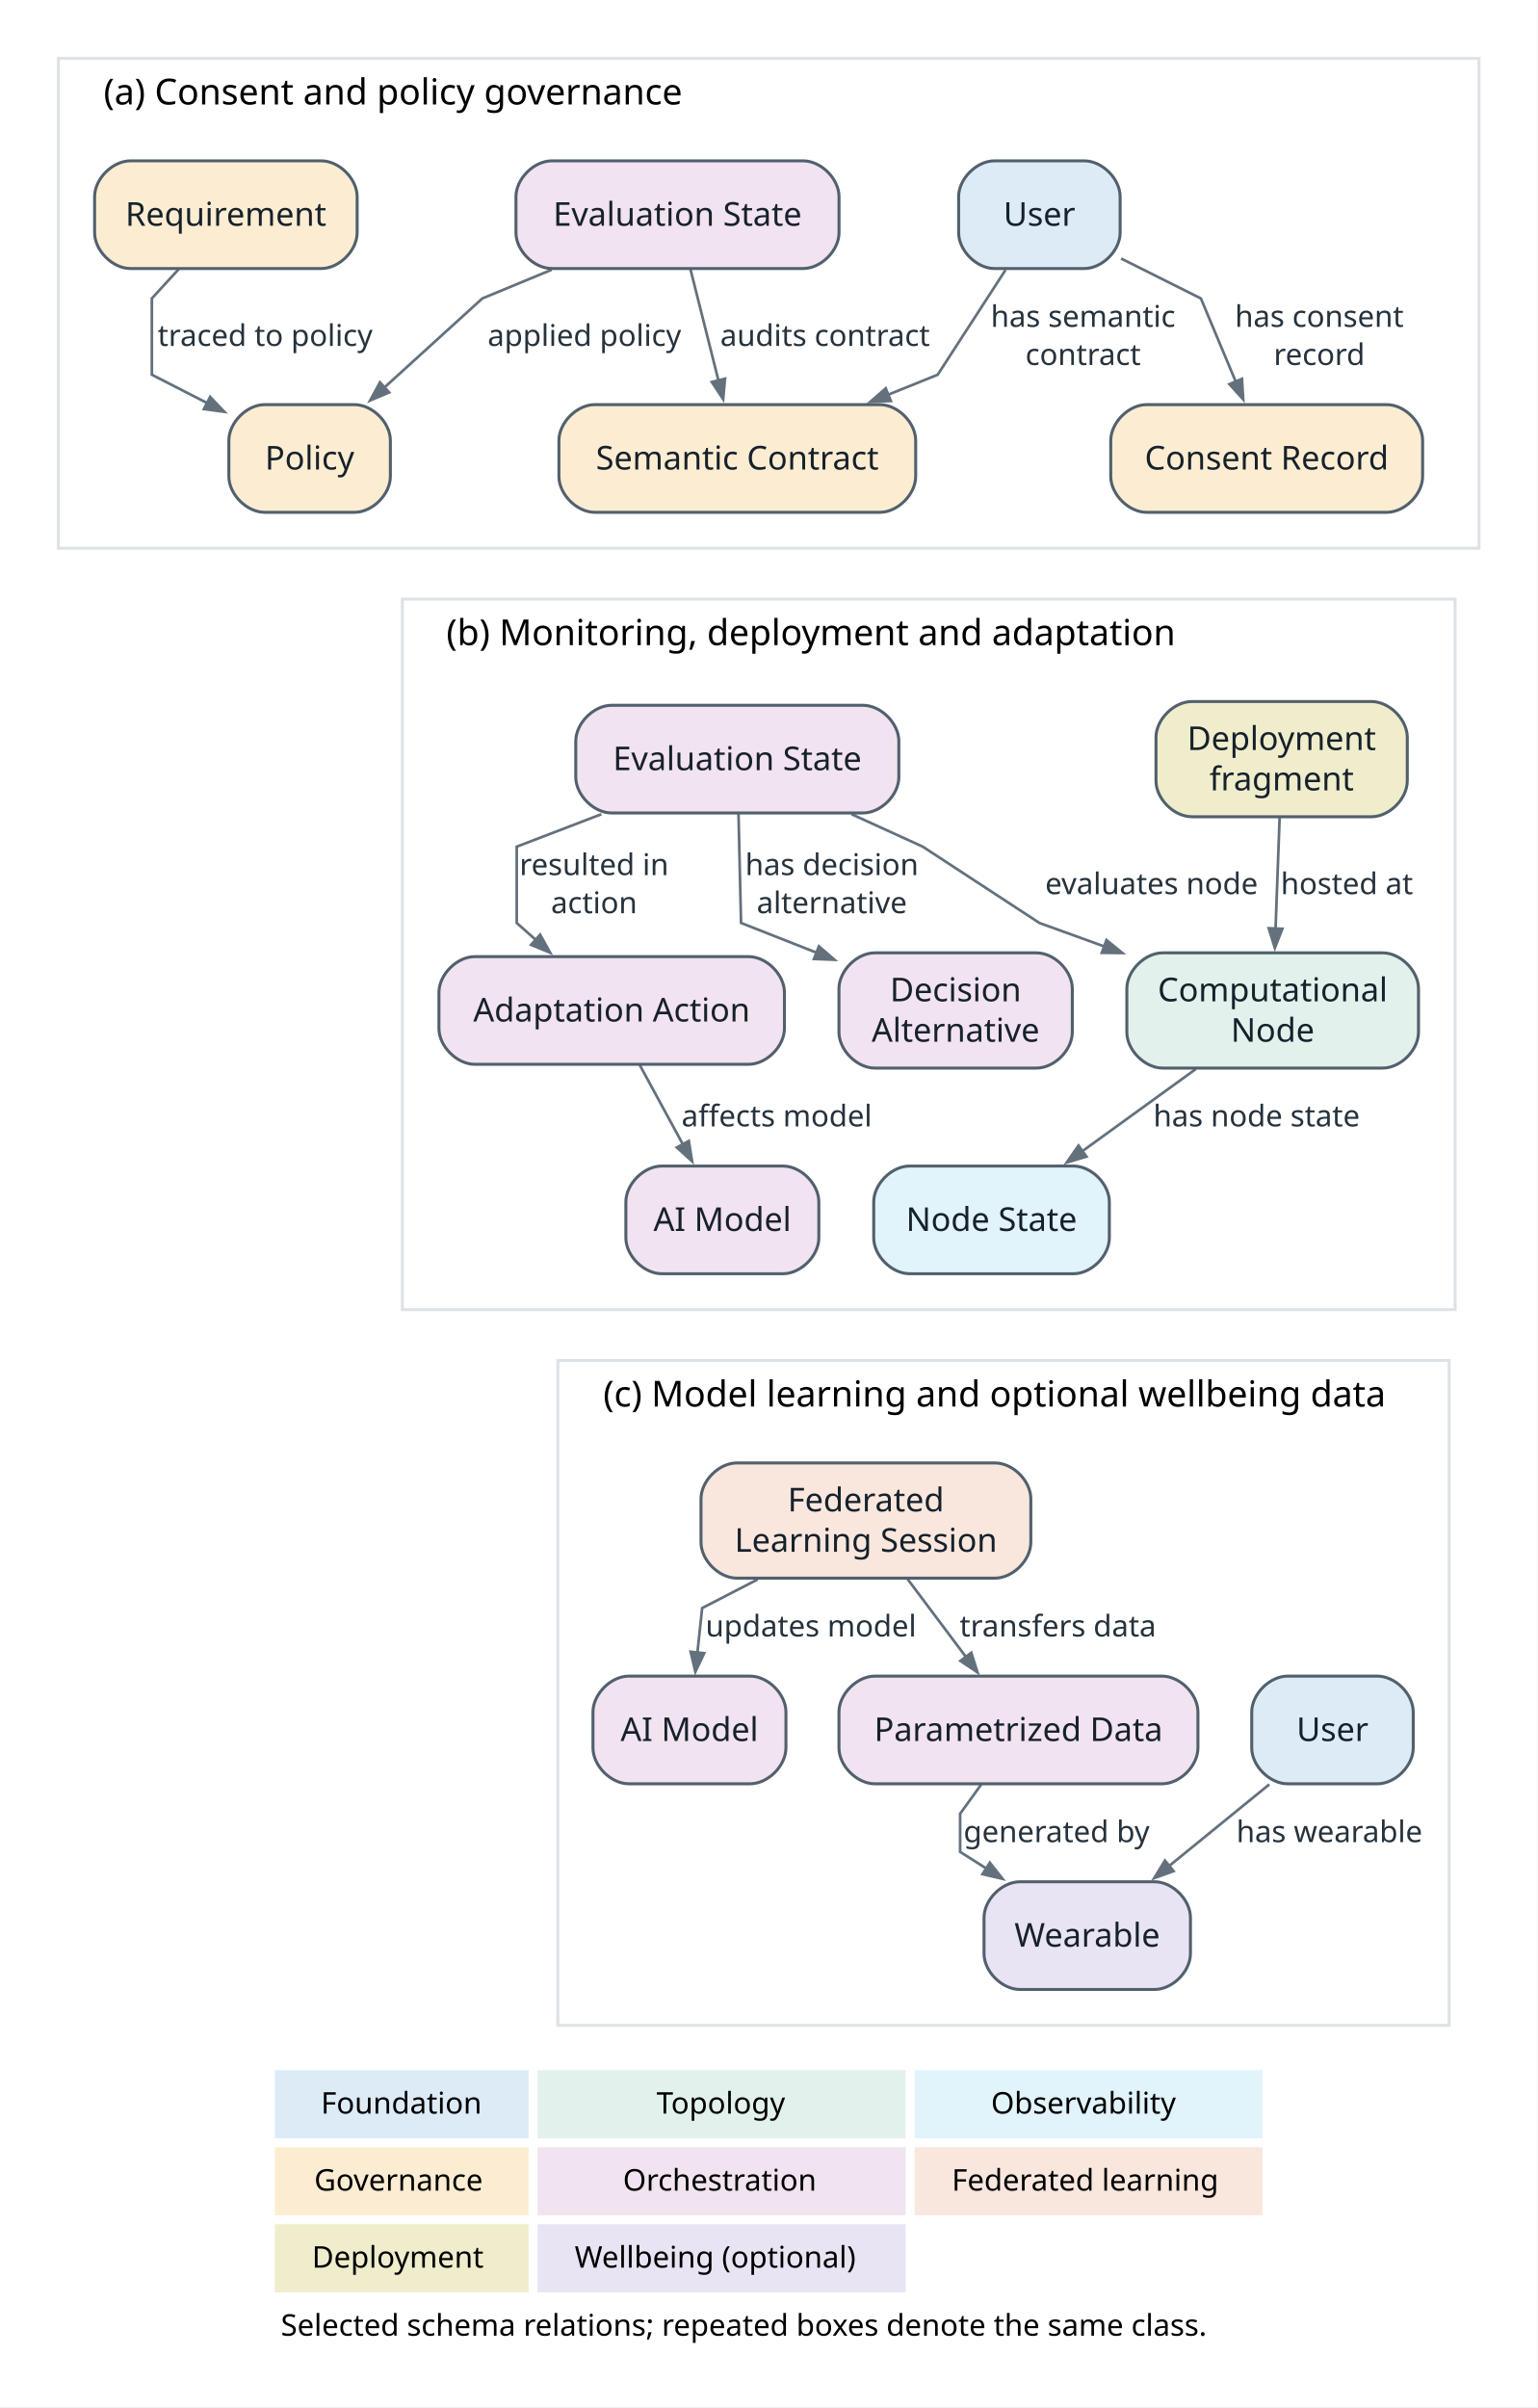
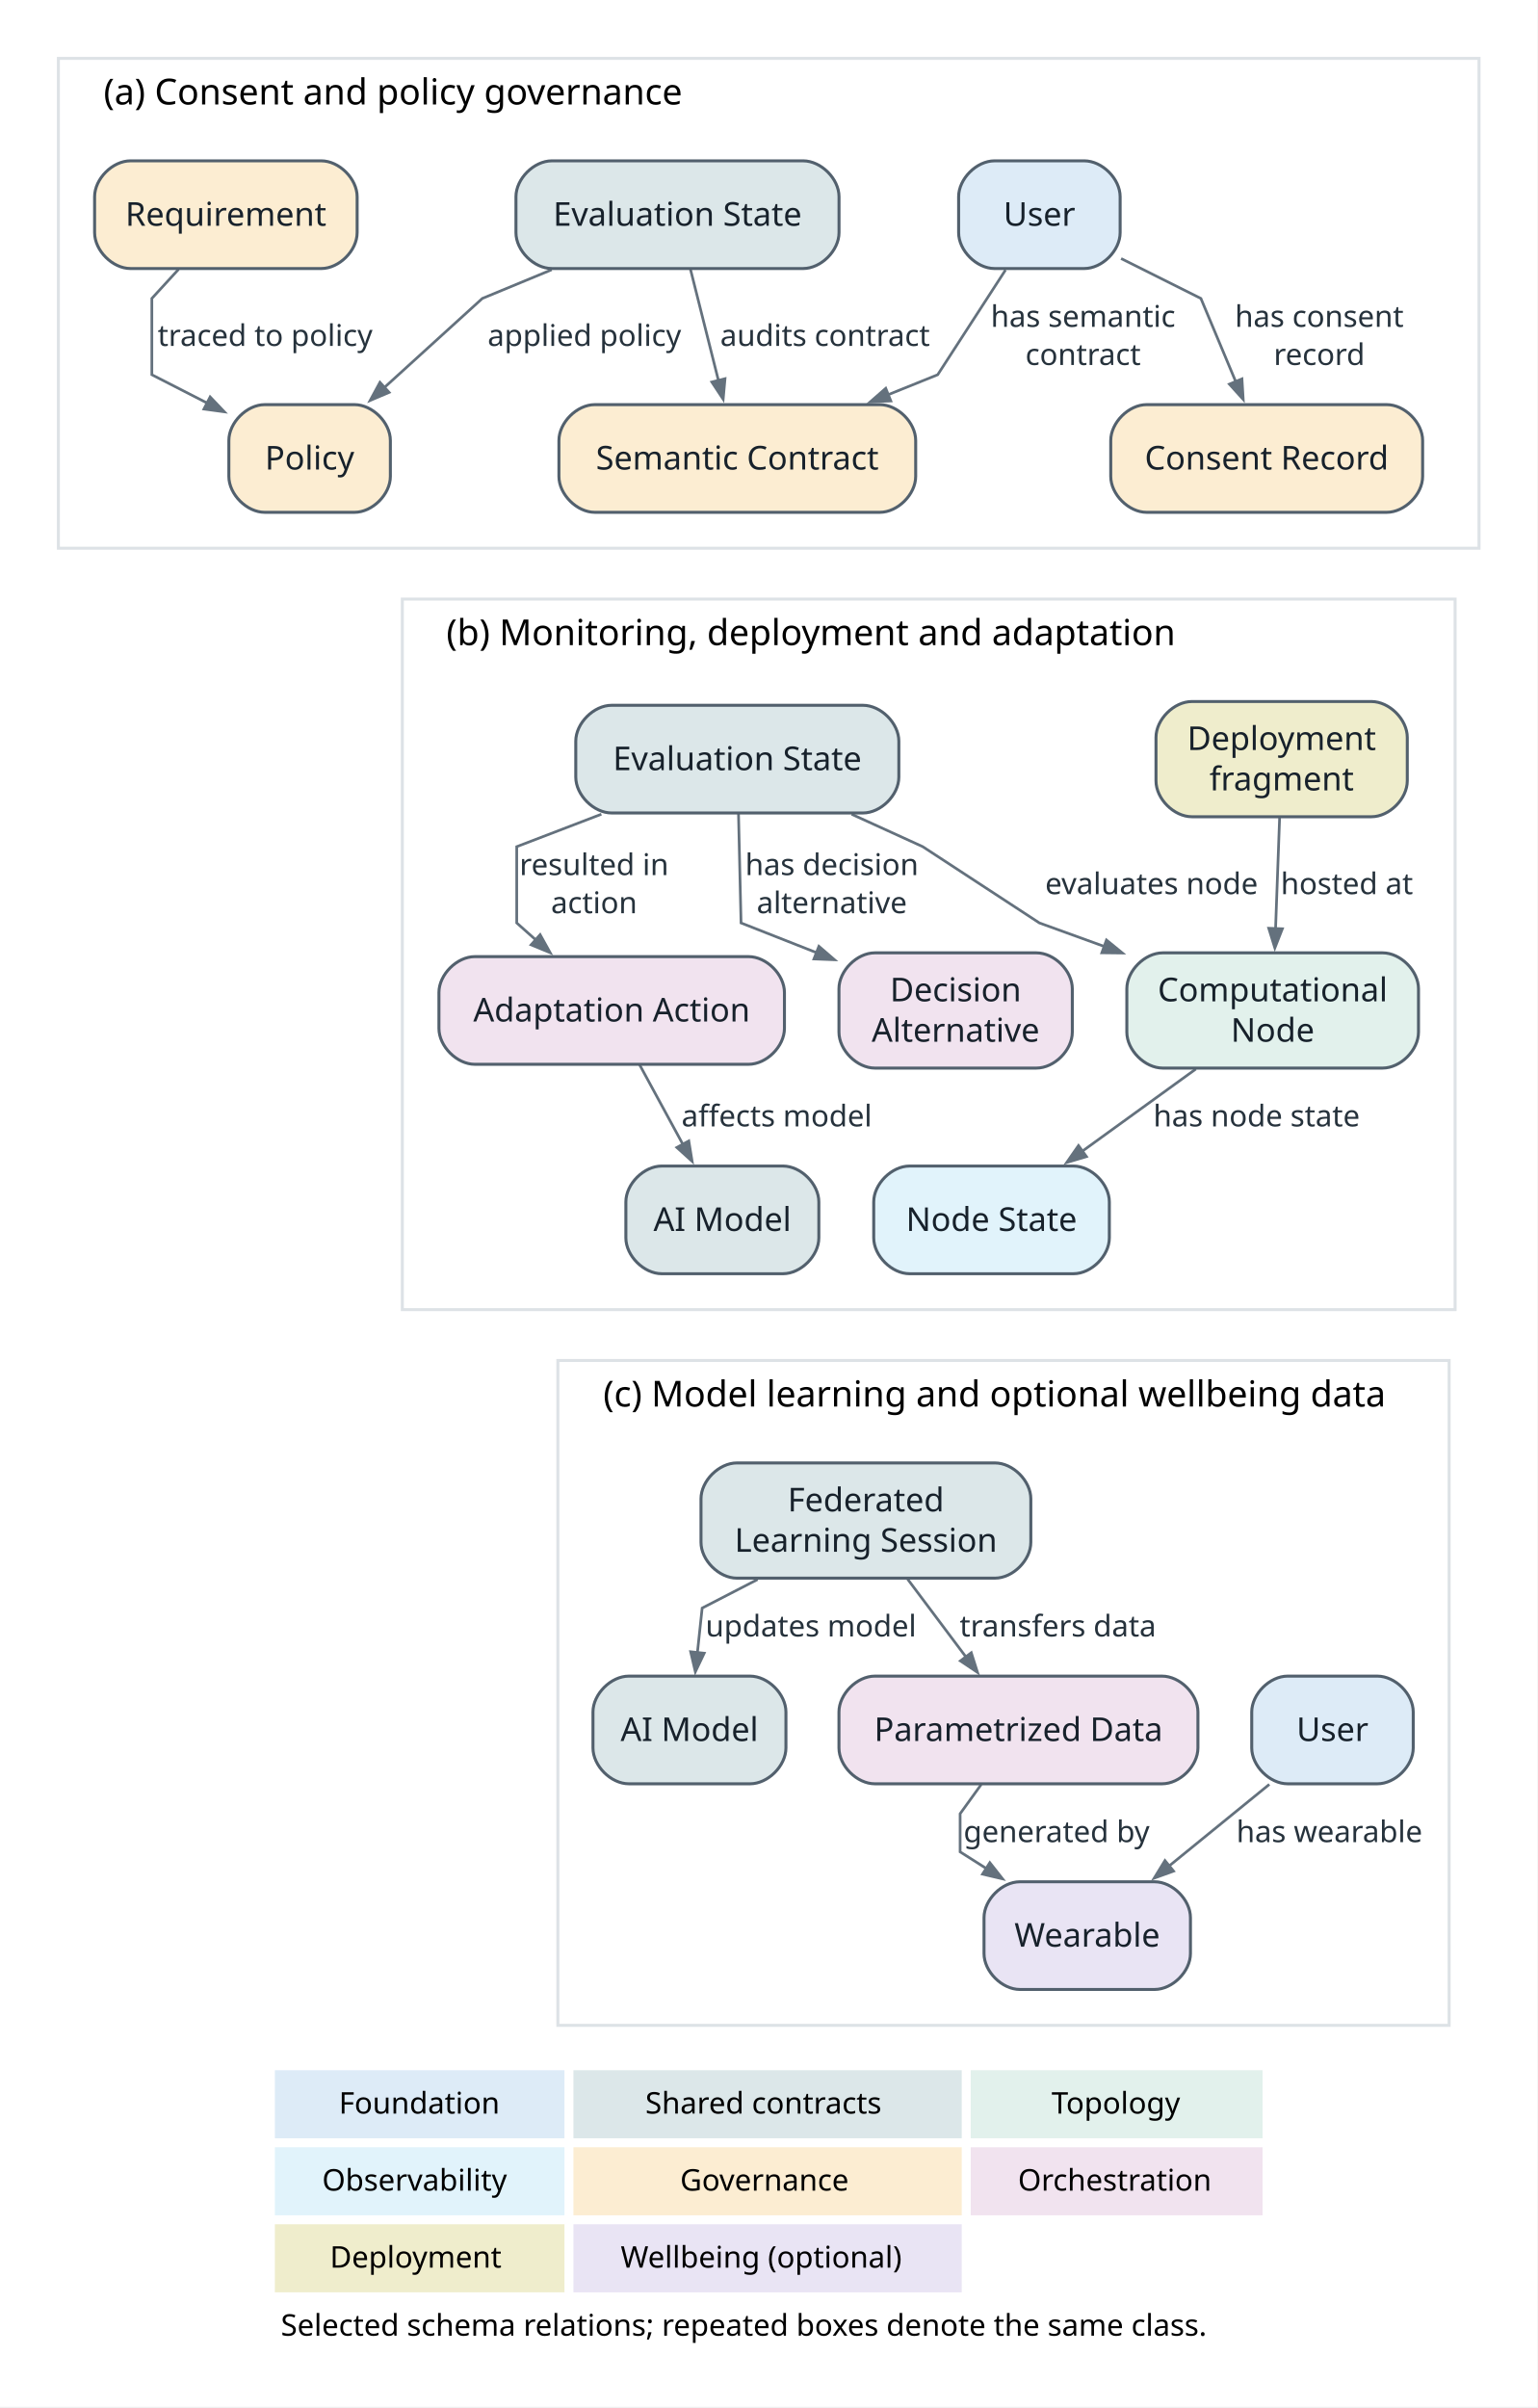
<svg xmlns="http://www.w3.org/2000/svg" xmlns:xlink="http://www.w3.org/1999/xlink" width="514pt" height="805pt" viewBox="0.00 0.00 514.00 805.00">
  <g id="graph0" class="graph" transform="scale(1 1) rotate(0) translate(11.52 793.08)">
    <polygon fill="white" stroke="none" points="-11.52,11.52 -11.52,-793.08 502.52,-793.08 502.52,11.52 -11.52,11.52" />
-     <polygon fill="#ddebf7" stroke="none" points="80.38,-78.25 80.38,-101 165.21,-101 165.21,-78.25 80.38,-78.25" />
-     <text xml:space="preserve" text-anchor="start" x="95.79" y="-86.5" font-family="sans-Serif" font-size="10.00">Foundation</text>
-     <polygon fill="#e2f1ec" stroke="none" points="168.21,-78.25 168.21,-101 291.29,-101 291.29,-78.25 168.21,-78.25" />
-     <text xml:space="preserve" text-anchor="start" x="208" y="-86.5" font-family="sans-Serif" font-size="10.00">Topology</text>
-     <polygon fill="#e1f3fb" stroke="none" points="294.29,-78.25 294.29,-101 410.62,-101 410.62,-78.25 294.29,-78.25" />
-     <text xml:space="preserve" text-anchor="start" x="319.83" y="-86.5" font-family="sans-Serif" font-size="10.00">Observability</text>
-     <polygon fill="#fcedd2" stroke="none" points="80.38,-52.5 80.38,-75.25 165.21,-75.25 165.21,-52.5 80.38,-52.5" />
-     <text xml:space="preserve" text-anchor="start" x="93.54" y="-60.75" font-family="sans-Serif" font-size="10.00">Governance</text>
-     <polygon fill="#f1e3ef" stroke="none" points="168.21,-52.5 168.21,-75.25 291.29,-75.25 291.29,-52.5 168.21,-52.5" />
-     <text xml:space="preserve" text-anchor="start" x="196.75" y="-60.75" font-family="sans-Serif" font-size="10.00">Orchestration</text>
-     <polygon fill="#f9e7de" stroke="none" points="294.29,-52.5 294.29,-75.25 410.62,-75.25 410.62,-52.5 294.29,-52.5" />
-     <text xml:space="preserve" text-anchor="start" x="306.71" y="-60.75" font-family="sans-Serif" font-size="10.00">Federated learning</text>
-     <polygon fill="#efedcc" stroke="none" points="80.38,-26.75 80.38,-49.5 165.21,-49.5 165.21,-26.75 80.38,-26.75" />
-     <text xml:space="preserve" text-anchor="start" x="92.79" y="-35" font-family="sans-Serif" font-size="10.00">Deployment</text>
-     <polygon fill="#e9e4f4" stroke="none" points="168.21,-26.75 168.21,-49.5 291.29,-49.5 291.29,-26.75 168.21,-26.75" />
-     <text xml:space="preserve" text-anchor="start" x="180.62" y="-35" font-family="sans-Serif" font-size="10.00">Wellbeing (optional)</text>
+     <polygon fill="#ddebf7" stroke="none" points="80.38,-78.25 80.38,-101 177.21,-101 177.21,-78.25 80.38,-78.25" />
+     <text xml:space="preserve" text-anchor="start" x="101.79" y="-86.5" font-family="sans-Serif" font-size="10.00">Foundation</text>
+     <polygon fill="#dce7e9" stroke="none" points="180.21,-78.25 180.21,-101 310.04,-101 310.04,-78.25 180.21,-78.25" />
+     <text xml:space="preserve" text-anchor="start" x="204.25" y="-86.5" font-family="sans-Serif" font-size="10.00">Shared contracts</text>
+     <polygon fill="#e2f1ec" stroke="none" points="313.04,-78.25 313.04,-101 410.62,-101 410.62,-78.25 313.04,-78.25" />
+     <text xml:space="preserve" text-anchor="start" x="340.08" y="-86.5" font-family="sans-Serif" font-size="10.00">Topology</text>
+     <polygon fill="#e1f3fb" stroke="none" points="80.38,-52.5 80.38,-75.25 177.21,-75.25 177.21,-52.5 80.38,-52.5" />
+     <text xml:space="preserve" text-anchor="start" x="96.17" y="-60.75" font-family="sans-Serif" font-size="10.00">Observability</text>
+     <polygon fill="#fcedd2" stroke="none" points="180.21,-52.5 180.21,-75.25 310.04,-75.25 310.04,-52.5 180.21,-52.5" />
+     <text xml:space="preserve" text-anchor="start" x="215.88" y="-60.75" font-family="sans-Serif" font-size="10.00">Governance</text>
+     <polygon fill="#f1e3ef" stroke="none" points="313.04,-52.5 313.04,-75.25 410.62,-75.25 410.62,-52.5 313.04,-52.5" />
+     <text xml:space="preserve" text-anchor="start" x="328.83" y="-60.75" font-family="sans-Serif" font-size="10.00">Orchestration</text>
+     <polygon fill="#efedcc" stroke="none" points="80.38,-26.75 80.38,-49.5 177.21,-49.5 177.21,-26.75 80.38,-26.75" />
+     <text xml:space="preserve" text-anchor="start" x="98.79" y="-35" font-family="sans-Serif" font-size="10.00">Deployment</text>
+     <polygon fill="#e9e4f4" stroke="none" points="180.21,-26.75 180.21,-49.5 310.04,-49.5 310.04,-26.75 180.21,-26.75" />
+     <text xml:space="preserve" text-anchor="start" x="196" y="-35" font-family="sans-Serif" font-size="10.00">Wellbeing (optional)</text>
    <text xml:space="preserve" text-anchor="start" x="82.38" y="-12.25" font-family="sans-Serif" font-size="10.00">Selected schema relations; repeated boxes denote the same class.</text>
    <g id="clust1" class="cluster">
      <polygon fill="white" stroke="#dde2e6" points="8,-609.81 8,-773.56 483,-773.56 483,-609.81 8,-609.81" />
      <text xml:space="preserve" text-anchor="middle" x="119.88" y="-758.16" font-family="sans-Serif" font-size="12.00">(a) Consent and policy governance</text>
    </g>
    <g id="clust2" class="cluster">
      <polygon fill="white" stroke="#dde2e6" points="123,-355.27 123,-592.81 475,-592.81 475,-355.27 123,-355.27" />
      <text xml:space="preserve" text-anchor="middle" x="259.62" y="-577.41" font-family="sans-Serif" font-size="12.00">(b) Monitoring, deployment and adaptation</text>
    </g>
    <g id="clust3" class="cluster">
      <polygon fill="white" stroke="#dde2e6" points="175,-116 175,-338.27 473,-338.27 473,-116 175,-116" />
      <text xml:space="preserve" text-anchor="middle" x="321" y="-322.87" font-family="sans-Serif" font-size="12.00">(c) Model learning and optional wellbeing data</text>
    </g>
    <g id="edge4" class="edge">
      <g id="a_edge4">
-         <a xlink:title="http://example.org/smartcity#appliedPolicy">
+         <a xlink:title="http://example.org/monitoringcontinuum#appliedPolicy">
          <path fill="none" stroke="#64717d" stroke-width="0.9" d="M172.94,-702.91C160.31,-697.68 149.75,-693.31 149.75,-693.31 149.75,-693.31 132.52,-677.65 116.88,-663.43" />
          <polygon fill="#64717d" stroke="#64717d" stroke-width="0.9" points="118.58,-661.9 112.24,-659.21 115.52,-665.26 118.58,-661.9" />
        </a>
      </g>
      <text xml:space="preserve" text-anchor="middle" x="183.88" y="-677.43" font-family="sans-Serif" font-size="10.00" fill="#26323c">applied policy</text>
    </g>
    <g id="edge3" class="edge">
      <g id="a_edge3">
-         <a xlink:title="http://example.org/smartcity#auditsContract">
+         <a xlink:title="http://example.org/monitoringcontinuum#auditsContract">
          <path fill="none" stroke="#64717d" stroke-width="0.9" d="M219.34,-703.06C222.07,-692.2 225.65,-677.99 228.69,-665.89" />
          <polygon fill="#64717d" stroke="#64717d" stroke-width="0.9" points="230.89,-666.48 230.27,-659.62 226.48,-665.37 230.89,-666.48" />
        </a>
      </g>
      <text xml:space="preserve" text-anchor="middle" x="264.34" y="-677.43" font-family="sans-Serif" font-size="10.00" fill="#26323c">audits contract</text>
    </g>
    <g id="edge5" class="edge">
      <g id="a_edge5">
-         <a xlink:title="http://example.org/smartcity#tracedToPolicy">
+         <a xlink:title="http://example.org/monitoringcontinuum#tracedToPolicy">
          <path fill="none" stroke="#64717d" stroke-width="0.9" d="M48.19,-703.06C43.33,-697.77 39.25,-693.31 39.25,-693.31 39.25,-693.31 39.25,-667.81 39.25,-667.81 39.25,-667.81 47.71,-663.48 57.86,-658.28" />
          <polygon fill="#64717d" stroke="#64717d" stroke-width="0.9" points="58.74,-660.39 63.49,-655.41 56.66,-656.34 58.74,-660.39" />
        </a>
      </g>
      <text xml:space="preserve" text-anchor="middle" x="77.12" y="-677.43" font-family="sans-Serif" font-size="10.00" fill="#26323c">traced to policy</text>
    </g>
    <g id="edge1" class="edge">
      <g id="a_edge1">
-         <a xlink:title="http://example.org/smartcity#hasConsentRecord">
+         <a xlink:title="http://example.org/monitoringcontinuum#hasConsentRecord">
          <path fill="none" stroke="#64717d" stroke-width="0.9" d="M363.32,-706.65C376.71,-699.95 390,-693.31 390,-693.31 390,-693.31 396,-678.99 401.73,-665.31" />
          <polygon fill="#64717d" stroke="#64717d" stroke-width="0.9" points="403.73,-666.42 404.15,-659.55 399.54,-664.66 403.73,-666.42" />
        </a>
      </g>
      <text xml:space="preserve" text-anchor="middle" x="429.59" y="-683.81" font-family="sans-Serif" font-size="10.00" fill="#26323c">has consent</text>
      <text xml:space="preserve" text-anchor="middle" x="429.59" y="-671.06" font-family="sans-Serif" font-size="10.00" fill="#26323c">record</text>
    </g>
    <g id="edge2" class="edge">
      <g id="a_edge2">
-         <a xlink:title="http://example.org/smartcity#hasSemanticContract">
+         <a xlink:title="http://example.org/monitoringcontinuum#hasSemanticContract">
          <path fill="none" stroke="#64717d" stroke-width="0.9" d="M324.68,-702.83C314.79,-687.56 302,-667.81 302,-667.81 302,-667.81 294.98,-664.98 285.48,-661.15" />
          <polygon fill="#64717d" stroke="#64717d" stroke-width="0.9" points="286.33,-659.04 279.45,-658.72 284.63,-663.26 286.33,-659.04" />
        </a>
      </g>
      <text xml:space="preserve" text-anchor="middle" x="350.61" y="-683.81" font-family="sans-Serif" font-size="10.00" fill="#26323c">has semantic</text>
      <text xml:space="preserve" text-anchor="middle" x="350.61" y="-671.06" font-family="sans-Serif" font-size="10.00" fill="#26323c">contract</text>
    </g>
    <g id="edge10" class="edge">
      <g id="a_edge10">
-         <a xlink:title="http://example.org/smartcity#affectsModel">
+         <a xlink:title="http://example.org/monitoringcontinuum#affectsModel">
          <path fill="none" stroke="#64717d" stroke-width="0.9" d="M202.34,-437.12C206.73,-429.05 212.04,-419.28 216.83,-410.47" />
          <polygon fill="#64717d" stroke="#64717d" stroke-width="0.9" points="218.78,-411.66 219.89,-404.86 214.78,-409.48 218.78,-411.66" />
        </a>
      </g>
      <text xml:space="preserve" text-anchor="middle" x="248.19" y="-416.52" font-family="sans-Serif" font-size="10.00" fill="#26323c">affects model</text>
    </g>
    <g id="edge7" class="edge">
      <g id="a_edge7">
-         <a xlink:title="http://example.org/smartcity#hasNodeState">
+         <a xlink:title="http://example.org/monitoringcontinuum#hasNodeState">
          <path fill="none" stroke="#64717d" stroke-width="0.9" d="M388.31,-435.7C376.56,-427.19 362.54,-417.05 350.27,-408.17" />
          <polygon fill="#64717d" stroke="#64717d" stroke-width="0.9" points="351.74,-406.43 345.14,-404.46 349.08,-410.11 351.74,-406.43" />
        </a>
      </g>
      <text xml:space="preserve" text-anchor="middle" x="408.63" y="-416.52" font-family="sans-Serif" font-size="10.00" fill="#26323c">has node state</text>
    </g>
    <g id="edge11" class="edge">
      <g id="a_edge11">
-         <a xlink:title="http://example.org/smartcity#hostedAt">
+         <a xlink:title="http://example.org/monitoringcontinuum#hostedAt">
          <path fill="none" stroke="#64717d" stroke-width="0.9" d="M416.32,-519.69C415.92,-508.68 415.4,-494.56 414.96,-482.44" />
          <polygon fill="#64717d" stroke="#64717d" stroke-width="0.9" points="417.24,-482.59 414.73,-476.18 412.69,-482.76 417.24,-482.59" />
        </a>
      </g>
      <text xml:space="preserve" text-anchor="middle" x="438.82" y="-494.16" font-family="sans-Serif" font-size="10.00" fill="#26323c">hosted at</text>
    </g>
    <g id="edge9" class="edge">
      <g id="a_edge9">
-         <a xlink:title="http://example.org/smartcity#resultedInAction">
+         <a xlink:title="http://example.org/monitoringcontinuum#resultedInAction">
          <path fill="none" stroke="#64717d" stroke-width="0.9" d="M189.55,-520.89C174.38,-515.07 161.25,-510.04 161.25,-510.04 161.25,-510.04 161.25,-484.54 161.25,-484.54 161.25,-484.54 163.92,-482.16 167.71,-478.79" />
          <polygon fill="#64717d" stroke="#64717d" stroke-width="0.9" points="169.07,-480.62 172.42,-474.6 166.05,-477.22 169.07,-480.62" />
        </a>
      </g>
      <text xml:space="preserve" text-anchor="middle" x="187.12" y="-500.54" font-family="sans-Serif" font-size="10.00" fill="#26323c">resulted in</text>
      <text xml:space="preserve" text-anchor="middle" x="187.12" y="-487.79" font-family="sans-Serif" font-size="10.00" fill="#26323c">action</text>
    </g>
    <g id="edge6" class="edge">
      <g id="a_edge6">
-         <a xlink:title="http://example.org/smartcity#evaluatesNode">
+         <a xlink:title="http://example.org/monitoringcontinuum#evaluatesNode">
          <path fill="none" stroke="#64717d" stroke-width="0.9" d="M273.21,-520.89C285.97,-515.07 297,-510.04 297,-510.04 297,-510.04 336,-484.54 336,-484.54 336,-484.54 345.52,-481.09 357.91,-476.6" />
          <polygon fill="#64717d" stroke="#64717d" stroke-width="0.9" points="358.43,-478.83 363.76,-474.48 356.88,-474.56 358.43,-478.83" />
        </a>
      </g>
      <text xml:space="preserve" text-anchor="middle" x="373.5" y="-494.16" font-family="sans-Serif" font-size="10.00" fill="#26323c">evaluates node</text>
    </g>
    <g id="edge8" class="edge">
      <g id="a_edge8">
-         <a xlink:title="http://example.org/smartcity#hasDecisionAlternative">
+         <a xlink:title="http://example.org/monitoringcontinuum#hasDecisionAlternative">
          <path fill="none" stroke="#64717d" stroke-width="0.9" d="M235.4,-520.99C235.77,-505.28 236.25,-484.54 236.25,-484.54 236.25,-484.54 247.89,-479.95 261.8,-474.48" />
          <polygon fill="#64717d" stroke="#64717d" stroke-width="0.9" points="262.28,-476.73 267.5,-472.23 260.62,-472.5 262.28,-476.73" />
        </a>
      </g>
      <text xml:space="preserve" text-anchor="middle" x="266.62" y="-500.54" font-family="sans-Serif" font-size="10.00" fill="#26323c">has decision</text>
      <text xml:space="preserve" text-anchor="middle" x="266.62" y="-487.79" font-family="sans-Serif" font-size="10.00" fill="#26323c">alternative</text>
    </g>
    <g id="edge12" class="edge">
      <g id="a_edge12">
-         <a xlink:title="http://example.org/smartcity#updatesModel">
+         <a xlink:title="http://example.org/monitoringcontinuum#updatesModel">
          <path fill="none" stroke="#64717d" stroke-width="0.9" d="M241.79,-265.07C231.6,-259.81 223.25,-255.5 223.25,-255.5 223.25,-255.5 222.5,-248.53 221.64,-240.43" />
          <polygon fill="#64717d" stroke="#64717d" stroke-width="0.9" points="223.93,-240.41 220.97,-234.19 219.4,-240.9 223.93,-240.41" />
        </a>
      </g>
      <text xml:space="preserve" text-anchor="middle" x="259.62" y="-246" font-family="sans-Serif" font-size="10.00" fill="#26323c">updates model</text>
    </g>
    <g id="edge13" class="edge">
      <g id="a_edge13">
-         <a xlink:title="http://example.org/smartcity#transfersData">
+         <a xlink:title="http://example.org/monitoringcontinuum#transfersData">
          <path fill="none" stroke="#64717d" stroke-width="0.9" d="M291.94,-265.18C297.95,-257.15 305.06,-247.68 311.43,-239.18" />
          <polygon fill="#64717d" stroke="#64717d" stroke-width="0.9" points="313.23,-240.57 315.31,-234 309.59,-237.84 313.23,-240.57" />
        </a>
      </g>
      <text xml:space="preserve" text-anchor="middle" x="342.19" y="-246" font-family="sans-Serif" font-size="10.00" fill="#26323c">transfers data</text>
    </g>
    <g id="edge14" class="edge">
      <g id="a_edge14">
-         <a xlink:title="http://example.org/smartcity#generatedBy">
+         <a xlink:title="http://example.org/monitoringcontinuum#generatedBy">
          <path fill="none" stroke="#64717d" stroke-width="0.9" d="M316.54,-196.5C312.72,-191.21 309.5,-186.75 309.5,-186.75 309.5,-186.75 309.5,-174 309.5,-174 309.5,-174 313.12,-171.7 318.25,-168.44" />
          <polygon fill="#64717d" stroke="#64717d" stroke-width="0.9" points="319.43,-170.39 323.69,-164.98 316.99,-166.55 319.43,-170.39" />
        </a>
      </g>
      <text xml:space="preserve" text-anchor="middle" x="341.75" y="-177.25" font-family="sans-Serif" font-size="10.00" fill="#26323c">generated by</text>
    </g>
    <g id="edge15" class="edge">
      <g id="a_edge15">
-         <a xlink:title="http://example.org/smartcity#hasWearable">
+         <a xlink:title="http://example.org/monitoringcontinuum#hasWearable">
          <path fill="none" stroke="#64717d" stroke-width="0.9" d="M412.88,-196.56C402.63,-188.22 390.2,-178.09 379.24,-169.17" />
          <polygon fill="#64717d" stroke="#64717d" stroke-width="0.9" points="380.86,-167.56 374.39,-165.22 377.99,-171.09 380.86,-167.56" />
        </a>
      </g>
      <text xml:space="preserve" text-anchor="middle" x="432.97" y="-177.25" font-family="sans-Serif" font-size="10.00" fill="#26323c">has wearable</text>
    </g>
    <g id="node1" class="node">
      <g id="a_node1">
-         <a xlink:title="http://example.org/smartcity#ConsentRecord">
+         <a xlink:title="http://example.org/monitoringcontinuum#ConsentRecord">
          <path fill="#fcedd2" stroke="#52606d" d="M452.14,-657.81C452.14,-657.81 371.86,-657.81 371.86,-657.81 365.86,-657.81 359.86,-651.81 359.86,-645.81 359.86,-645.81 359.86,-633.81 359.86,-633.81 359.86,-627.81 365.86,-621.81 371.86,-621.81 371.86,-621.81 452.14,-621.81 452.14,-621.81 458.14,-621.81 464.14,-627.81 464.14,-633.81 464.14,-633.81 464.14,-645.81 464.14,-645.81 464.14,-651.81 458.14,-657.81 452.14,-657.81" />
          <text xml:space="preserve" text-anchor="middle" x="412" y="-636.11" font-family="sans-Serif" font-size="11.00" fill="#17212b">Consent Record</text>
        </a>
      </g>
    </g>
    <g id="node2" class="node">
      <g id="a_node2">
-         <a xlink:title="http://example.org/smartcity#EvaluationState">
-           <path fill="#f1e3ef" stroke="#52606d" d="M257.01,-739.31C257.01,-739.31 172.99,-739.31 172.99,-739.31 166.99,-739.31 160.99,-733.31 160.99,-727.31 160.99,-727.31 160.99,-715.31 160.99,-715.31 160.99,-709.31 166.99,-703.31 172.99,-703.31 172.99,-703.31 257.01,-703.31 257.01,-703.31 263.01,-703.31 269.01,-709.31 269.01,-715.31 269.01,-715.31 269.01,-727.31 269.01,-727.31 269.01,-733.31 263.01,-739.31 257.01,-739.31" />
+         <a xlink:title="http://example.org/monitoringcontinuum#EvaluationState">
+           <path fill="#dce7e9" stroke="#52606d" d="M257.01,-739.31C257.01,-739.31 172.99,-739.31 172.99,-739.31 166.99,-739.31 160.99,-733.31 160.99,-727.31 160.99,-727.31 160.99,-715.31 160.99,-715.31 160.99,-709.31 166.99,-703.31 172.99,-703.31 172.99,-703.31 257.01,-703.31 257.01,-703.31 263.01,-703.31 269.01,-709.31 269.01,-715.31 269.01,-715.31 269.01,-727.31 269.01,-727.31 269.01,-733.31 263.01,-739.31 257.01,-739.31" />
          <text xml:space="preserve" text-anchor="middle" x="215" y="-717.61" font-family="sans-Serif" font-size="11.00" fill="#17212b">Evaluation State</text>
        </a>
      </g>
    </g>
    <g id="node3" class="node">
      <g id="a_node3">
-         <a xlink:title="http://example.org/smartcity#Policy">
+         <a xlink:title="http://example.org/monitoringcontinuum#Policy">
          <path fill="#fcedd2" stroke="#52606d" d="M107,-657.81C107,-657.81 77,-657.81 77,-657.81 71,-657.81 65,-651.81 65,-645.81 65,-645.81 65,-633.81 65,-633.81 65,-627.81 71,-621.81 77,-621.81 77,-621.81 107,-621.81 107,-621.81 113,-621.81 119,-627.81 119,-633.81 119,-633.81 119,-645.81 119,-645.81 119,-651.81 113,-657.81 107,-657.81" />
          <text xml:space="preserve" text-anchor="middle" x="92" y="-636.11" font-family="sans-Serif" font-size="11.00" fill="#17212b">Policy</text>
        </a>
      </g>
    </g>
    <g id="node4" class="node">
      <g id="a_node4">
-         <a xlink:title="http://example.org/smartcity#Requirement">
+         <a xlink:title="http://example.org/monitoringcontinuum#Requirement">
          <path fill="#fcedd2" stroke="#52606d" d="M95.89,-739.31C95.89,-739.31 32.11,-739.31 32.11,-739.31 26.11,-739.31 20.11,-733.31 20.11,-727.31 20.11,-727.31 20.11,-715.31 20.11,-715.31 20.11,-709.31 26.11,-703.31 32.11,-703.31 32.11,-703.31 95.89,-703.31 95.89,-703.31 101.89,-703.31 107.89,-709.31 107.89,-715.31 107.89,-715.31 107.89,-727.31 107.89,-727.31 107.89,-733.31 101.89,-739.31 95.89,-739.31" />
          <text xml:space="preserve" text-anchor="middle" x="64" y="-717.61" font-family="sans-Serif" font-size="11.00" fill="#17212b">Requirement</text>
        </a>
      </g>
    </g>
    <g id="node5" class="node">
      <g id="a_node5">
-         <a xlink:title="http://example.org/smartcity#SemanticContract">
+         <a xlink:title="http://example.org/monitoringcontinuum#SemanticContract">
          <path fill="#fcedd2" stroke="#52606d" d="M282.64,-657.81C282.64,-657.81 187.36,-657.81 187.36,-657.81 181.36,-657.81 175.36,-651.81 175.36,-645.81 175.36,-645.81 175.36,-633.81 175.36,-633.81 175.36,-627.81 181.36,-621.81 187.36,-621.81 187.36,-621.81 282.64,-621.81 282.64,-621.81 288.64,-621.81 294.64,-627.81 294.64,-633.81 294.64,-633.81 294.64,-645.81 294.64,-645.81 294.64,-651.81 288.64,-657.81 282.64,-657.81" />
          <text xml:space="preserve" text-anchor="middle" x="235" y="-636.11" font-family="sans-Serif" font-size="11.00" fill="#17212b">Semantic Contract</text>
        </a>
      </g>
    </g>
    <g id="node6" class="node">
      <g id="a_node6">
-         <a xlink:title="http://example.org/smartcity#User">
+         <a xlink:title="http://example.org/monitoringcontinuum#User">
          <path fill="#ddebf7" stroke="#52606d" d="M351,-739.31C351,-739.31 321,-739.31 321,-739.31 315,-739.31 309,-733.31 309,-727.31 309,-727.31 309,-715.31 309,-715.31 309,-709.31 315,-703.31 321,-703.31 321,-703.31 351,-703.31 351,-703.31 357,-703.31 363,-709.31 363,-715.31 363,-715.31 363,-727.31 363,-727.31 363,-733.31 357,-739.31 351,-739.31" />
          <text xml:space="preserve" text-anchor="middle" x="336" y="-717.61" font-family="sans-Serif" font-size="11.00" fill="#17212b">User</text>
        </a>
      </g>
    </g>
    <g id="node7" class="node">
      <g id="a_node7">
-         <a xlink:title="http://example.org/smartcity#AIModel">
-           <path fill="#f1e3ef" stroke="#52606d" d="M250.26,-403.27C250.26,-403.27 209.74,-403.27 209.74,-403.27 203.74,-403.27 197.74,-397.27 197.74,-391.27 197.74,-391.27 197.74,-379.27 197.74,-379.27 197.74,-373.27 203.74,-367.27 209.74,-367.27 209.74,-367.27 250.26,-367.27 250.26,-367.27 256.26,-367.27 262.26,-373.27 262.26,-379.27 262.26,-379.27 262.26,-391.27 262.26,-391.27 262.26,-397.27 256.26,-403.27 250.26,-403.27" />
+         <a xlink:title="http://example.org/monitoringcontinuum#AIModel">
+           <path fill="#dce7e9" stroke="#52606d" d="M250.26,-403.27C250.26,-403.27 209.74,-403.27 209.74,-403.27 203.74,-403.27 197.74,-397.27 197.74,-391.27 197.74,-391.27 197.74,-379.27 197.74,-379.27 197.74,-373.27 203.74,-367.27 209.74,-367.27 209.74,-367.27 250.26,-367.27 250.26,-367.27 256.26,-367.27 262.26,-373.27 262.26,-379.27 262.26,-379.27 262.26,-391.27 262.26,-391.27 262.26,-397.27 256.26,-403.27 250.26,-403.27" />
          <text xml:space="preserve" text-anchor="middle" x="230" y="-381.57" font-family="sans-Serif" font-size="11.00" fill="#17212b">AI Model</text>
        </a>
      </g>
    </g>
    <g id="node8" class="node">
      <g id="a_node8">
-         <a xlink:title="http://example.org/smartcity#AdaptationAction">
+         <a xlink:title="http://example.org/monitoringcontinuum#AdaptationAction">
          <path fill="#f1e3ef" stroke="#52606d" d="M238.76,-473.28C238.76,-473.28 147.24,-473.28 147.24,-473.28 141.24,-473.28 135.24,-467.28 135.24,-461.28 135.24,-461.28 135.24,-449.28 135.24,-449.28 135.24,-443.28 141.24,-437.28 147.24,-437.28 147.24,-437.28 238.76,-437.28 238.76,-437.28 244.76,-437.28 250.76,-443.28 250.76,-449.28 250.76,-449.28 250.76,-461.28 250.76,-461.28 250.76,-467.28 244.76,-473.28 238.76,-473.28" />
          <text xml:space="preserve" text-anchor="middle" x="193" y="-451.58" font-family="sans-Serif" font-size="11.00" fill="#17212b">Adaptation Action</text>
        </a>
      </g>
    </g>
    <g id="node9" class="node">
      <g id="a_node9">
-         <a xlink:title="http://example.org/smartcity#ComputationalNode">
+         <a xlink:title="http://example.org/monitoringcontinuum#ComputationalNode">
          <path fill="#e2f1ec" stroke="#52606d" d="M450.76,-474.54C450.76,-474.54 377.24,-474.54 377.24,-474.54 371.24,-474.54 365.24,-468.54 365.24,-462.54 365.24,-462.54 365.24,-448.02 365.24,-448.02 365.24,-442.02 371.24,-436.02 377.24,-436.02 377.24,-436.02 450.76,-436.02 450.76,-436.02 456.76,-436.02 462.76,-442.02 462.76,-448.02 462.76,-448.02 462.76,-462.54 462.76,-462.54 462.76,-468.54 456.76,-474.54 450.76,-474.54" />
          <text xml:space="preserve" text-anchor="middle" x="414" y="-458.33" font-family="sans-Serif" font-size="11.00" fill="#17212b">Computational</text>
          <text xml:space="preserve" text-anchor="middle" x="414" y="-444.83" font-family="sans-Serif" font-size="11.00" fill="#17212b">Node</text>
        </a>
      </g>
    </g>
    <g id="node10" class="node">
      <g id="a_node10">
-         <a xlink:title="http://example.org/smartcity#DecisionAlternative">
+         <a xlink:title="http://example.org/monitoringcontinuum#DecisionAlternative">
          <path fill="#f1e3ef" stroke="#52606d" d="M335.01,-474.54C335.01,-474.54 280.99,-474.54 280.99,-474.54 274.99,-474.54 268.99,-468.54 268.99,-462.54 268.99,-462.54 268.99,-448.02 268.99,-448.02 268.99,-442.02 274.99,-436.02 280.99,-436.02 280.99,-436.02 335.01,-436.02 335.01,-436.02 341.01,-436.02 347.01,-442.02 347.01,-448.02 347.01,-448.02 347.01,-462.54 347.01,-462.54 347.01,-468.54 341.01,-474.54 335.01,-474.54" />
          <text xml:space="preserve" text-anchor="middle" x="308" y="-458.33" font-family="sans-Serif" font-size="11.00" fill="#17212b">Decision</text>
          <text xml:space="preserve" text-anchor="middle" x="308" y="-444.83" font-family="sans-Serif" font-size="11.00" fill="#17212b">Alternative</text>
        </a>
      </g>
    </g>
    <g id="node11" class="node">
      <g id="a_node11">
-         <a xlink:title="http://example.org/smartcity#DeploymentFragment">
+         <a xlink:title="http://example.org/monitoringcontinuum#DeploymentFragment">
          <path fill="#efedcc" stroke="#52606d" d="M447.01,-558.56C447.01,-558.56 386.99,-558.56 386.99,-558.56 380.99,-558.56 374.99,-552.56 374.99,-546.56 374.99,-546.56 374.99,-532.04 374.99,-532.04 374.99,-526.04 380.99,-520.04 386.99,-520.04 386.99,-520.04 447.01,-520.04 447.01,-520.04 453.01,-520.04 459.01,-526.04 459.01,-532.04 459.01,-532.04 459.01,-546.56 459.01,-546.56 459.01,-552.56 453.01,-558.56 447.01,-558.56" />
          <text xml:space="preserve" text-anchor="middle" x="417" y="-542.35" font-family="sans-Serif" font-size="11.00" fill="#17212b">Deployment</text>
          <text xml:space="preserve" text-anchor="middle" x="417" y="-528.85" font-family="sans-Serif" font-size="11.00" fill="#17212b">fragment</text>
        </a>
      </g>
    </g>
    <g id="node12" class="node">
      <g id="a_node12">
-         <a xlink:title="http://example.org/smartcity#EvaluationState">
-           <path fill="#f1e3ef" stroke="#52606d" d="M277.01,-557.3C277.01,-557.3 192.99,-557.3 192.99,-557.3 186.99,-557.3 180.99,-551.3 180.99,-545.3 180.99,-545.3 180.99,-533.3 180.99,-533.3 180.99,-527.3 186.99,-521.3 192.99,-521.3 192.99,-521.3 277.01,-521.3 277.01,-521.3 283.01,-521.3 289.01,-527.3 289.01,-533.3 289.01,-533.3 289.01,-545.3 289.01,-545.3 289.01,-551.3 283.01,-557.3 277.01,-557.3" />
+         <a xlink:title="http://example.org/monitoringcontinuum#EvaluationState">
+           <path fill="#dce7e9" stroke="#52606d" d="M277.01,-557.3C277.01,-557.3 192.99,-557.3 192.99,-557.3 186.99,-557.3 180.99,-551.3 180.99,-545.3 180.99,-545.3 180.99,-533.3 180.99,-533.3 180.99,-527.3 186.99,-521.3 192.99,-521.3 192.99,-521.3 277.01,-521.3 277.01,-521.3 283.01,-521.3 289.01,-527.3 289.01,-533.3 289.01,-533.3 289.01,-545.3 289.01,-545.3 289.01,-551.3 283.01,-557.3 277.01,-557.3" />
          <text xml:space="preserve" text-anchor="middle" x="235" y="-535.6" font-family="sans-Serif" font-size="11.00" fill="#17212b">Evaluation State</text>
        </a>
      </g>
    </g>
    <g id="node13" class="node">
      <g id="a_node13">
-         <a xlink:title="http://example.org/smartcity#NodeState">
+         <a xlink:title="http://example.org/monitoringcontinuum#NodeState">
          <path fill="#e1f3fb" stroke="#52606d" d="M347.39,-403.27C347.39,-403.27 292.61,-403.27 292.61,-403.27 286.61,-403.27 280.61,-397.27 280.61,-391.27 280.61,-391.27 280.61,-379.27 280.61,-379.27 280.61,-373.27 286.61,-367.27 292.61,-367.27 292.61,-367.27 347.39,-367.27 347.39,-367.27 353.39,-367.27 359.39,-373.27 359.39,-379.27 359.39,-379.27 359.39,-391.27 359.39,-391.27 359.39,-397.27 353.39,-403.27 347.39,-403.27" />
          <text xml:space="preserve" text-anchor="middle" x="320" y="-381.57" font-family="sans-Serif" font-size="11.00" fill="#17212b">Node State</text>
        </a>
      </g>
    </g>
    <g id="node14" class="node">
      <g id="a_node14">
-         <a xlink:title="http://example.org/smartcity#AIModel">
-           <path fill="#f1e3ef" stroke="#52606d" d="M239.26,-232.75C239.26,-232.75 198.74,-232.75 198.74,-232.75 192.74,-232.75 186.74,-226.75 186.74,-220.75 186.74,-220.75 186.74,-208.75 186.74,-208.75 186.74,-202.75 192.74,-196.75 198.74,-196.75 198.74,-196.75 239.26,-196.75 239.26,-196.75 245.26,-196.75 251.26,-202.75 251.26,-208.75 251.26,-208.75 251.26,-220.75 251.26,-220.75 251.26,-226.75 245.26,-232.75 239.26,-232.75" />
+         <a xlink:title="http://example.org/monitoringcontinuum#AIModel">
+           <path fill="#dce7e9" stroke="#52606d" d="M239.26,-232.75C239.26,-232.75 198.74,-232.75 198.74,-232.75 192.74,-232.75 186.74,-226.75 186.74,-220.75 186.74,-220.75 186.74,-208.75 186.74,-208.75 186.74,-202.75 192.74,-196.75 198.74,-196.75 198.74,-196.75 239.26,-196.75 239.26,-196.75 245.26,-196.75 251.26,-202.75 251.26,-208.75 251.26,-208.75 251.26,-220.75 251.26,-220.75 251.26,-226.75 245.26,-232.75 239.26,-232.75" />
          <text xml:space="preserve" text-anchor="middle" x="219" y="-211.05" font-family="sans-Serif" font-size="11.00" fill="#17212b">AI Model</text>
        </a>
      </g>
    </g>
    <g id="node15" class="node">
      <g id="a_node15">
-         <a xlink:title="http://example.org/smartcity#FederatedLearningSession">
-           <path fill="#f9e7de" stroke="#52606d" d="M321.14,-304.02C321.14,-304.02 234.86,-304.02 234.86,-304.02 228.86,-304.02 222.86,-298.02 222.86,-292.02 222.86,-292.02 222.86,-277.5 222.86,-277.5 222.86,-271.5 228.86,-265.5 234.86,-265.5 234.86,-265.5 321.14,-265.5 321.14,-265.5 327.14,-265.5 333.14,-271.5 333.14,-277.5 333.14,-277.5 333.14,-292.02 333.14,-292.02 333.14,-298.02 327.14,-304.02 321.14,-304.02" />
+         <a xlink:title="http://example.org/monitoringcontinuum#FederatedLearningSession">
+           <path fill="#dce7e9" stroke="#52606d" d="M321.14,-304.02C321.14,-304.02 234.86,-304.02 234.86,-304.02 228.86,-304.02 222.86,-298.02 222.86,-292.02 222.86,-292.02 222.86,-277.5 222.86,-277.5 222.86,-271.5 228.86,-265.5 234.86,-265.5 234.86,-265.5 321.14,-265.5 321.14,-265.5 327.14,-265.5 333.14,-271.5 333.14,-277.5 333.14,-277.5 333.14,-292.02 333.14,-292.02 333.14,-298.02 327.14,-304.02 321.14,-304.02" />
          <text xml:space="preserve" text-anchor="middle" x="278" y="-287.81" font-family="sans-Serif" font-size="11.00" fill="#17212b">Federated</text>
          <text xml:space="preserve" text-anchor="middle" x="278" y="-274.31" font-family="sans-Serif" font-size="11.00" fill="#17212b">Learning Session</text>
        </a>
      </g>
    </g>
    <g id="node16" class="node">
      <g id="a_node16">
-         <a xlink:title="http://example.org/smartcity#ParametrizedData">
+         <a xlink:title="http://example.org/monitoringcontinuum#ParametrizedData">
          <path fill="#f1e3ef" stroke="#52606d" d="M377.01,-232.75C377.01,-232.75 280.99,-232.75 280.99,-232.75 274.99,-232.75 268.99,-226.75 268.99,-220.75 268.99,-220.75 268.99,-208.75 268.99,-208.75 268.99,-202.75 274.99,-196.75 280.99,-196.75 280.99,-196.75 377.01,-196.75 377.01,-196.75 383.01,-196.75 389.01,-202.75 389.01,-208.75 389.01,-208.75 389.01,-220.75 389.01,-220.75 389.01,-226.75 383.01,-232.75 377.01,-232.75" />
          <text xml:space="preserve" text-anchor="middle" x="329" y="-211.05" font-family="sans-Serif" font-size="11.00" fill="#17212b">Parametrized Data</text>
        </a>
      </g>
    </g>
    <g id="node17" class="node">
      <g id="a_node17">
-         <a xlink:title="http://example.org/smartcity#User">
+         <a xlink:title="http://example.org/monitoringcontinuum#User">
          <path fill="#ddebf7" stroke="#52606d" d="M449,-232.75C449,-232.75 419,-232.75 419,-232.75 413,-232.75 407,-226.75 407,-220.75 407,-220.75 407,-208.75 407,-208.75 407,-202.75 413,-196.75 419,-196.75 419,-196.75 449,-196.75 449,-196.75 455,-196.75 461,-202.75 461,-208.75 461,-208.75 461,-220.75 461,-220.75 461,-226.75 455,-232.75 449,-232.75" />
          <text xml:space="preserve" text-anchor="middle" x="434" y="-211.05" font-family="sans-Serif" font-size="11.00" fill="#17212b">User</text>
        </a>
      </g>
    </g>
    <g id="node18" class="node">
      <g id="a_node18">
-         <a xlink:title="http://example.org/smartcity#Wearable">
+         <a xlink:title="http://example.org/monitoringcontinuum#Wearable">
          <path fill="#e9e4f4" stroke="#52606d" d="M374.51,-164C374.51,-164 329.49,-164 329.49,-164 323.49,-164 317.49,-158 317.49,-152 317.49,-152 317.49,-140 317.49,-140 317.49,-134 323.49,-128 329.49,-128 329.49,-128 374.51,-128 374.51,-128 380.51,-128 386.51,-134 386.51,-140 386.51,-140 386.51,-152 386.51,-152 386.51,-158 380.51,-164 374.51,-164" />
          <text xml:space="preserve" text-anchor="middle" x="352" y="-142.3" font-family="sans-Serif" font-size="11.00" fill="#17212b">Wearable</text>
        </a>
      </g>
    </g>
  </g>
</svg>
